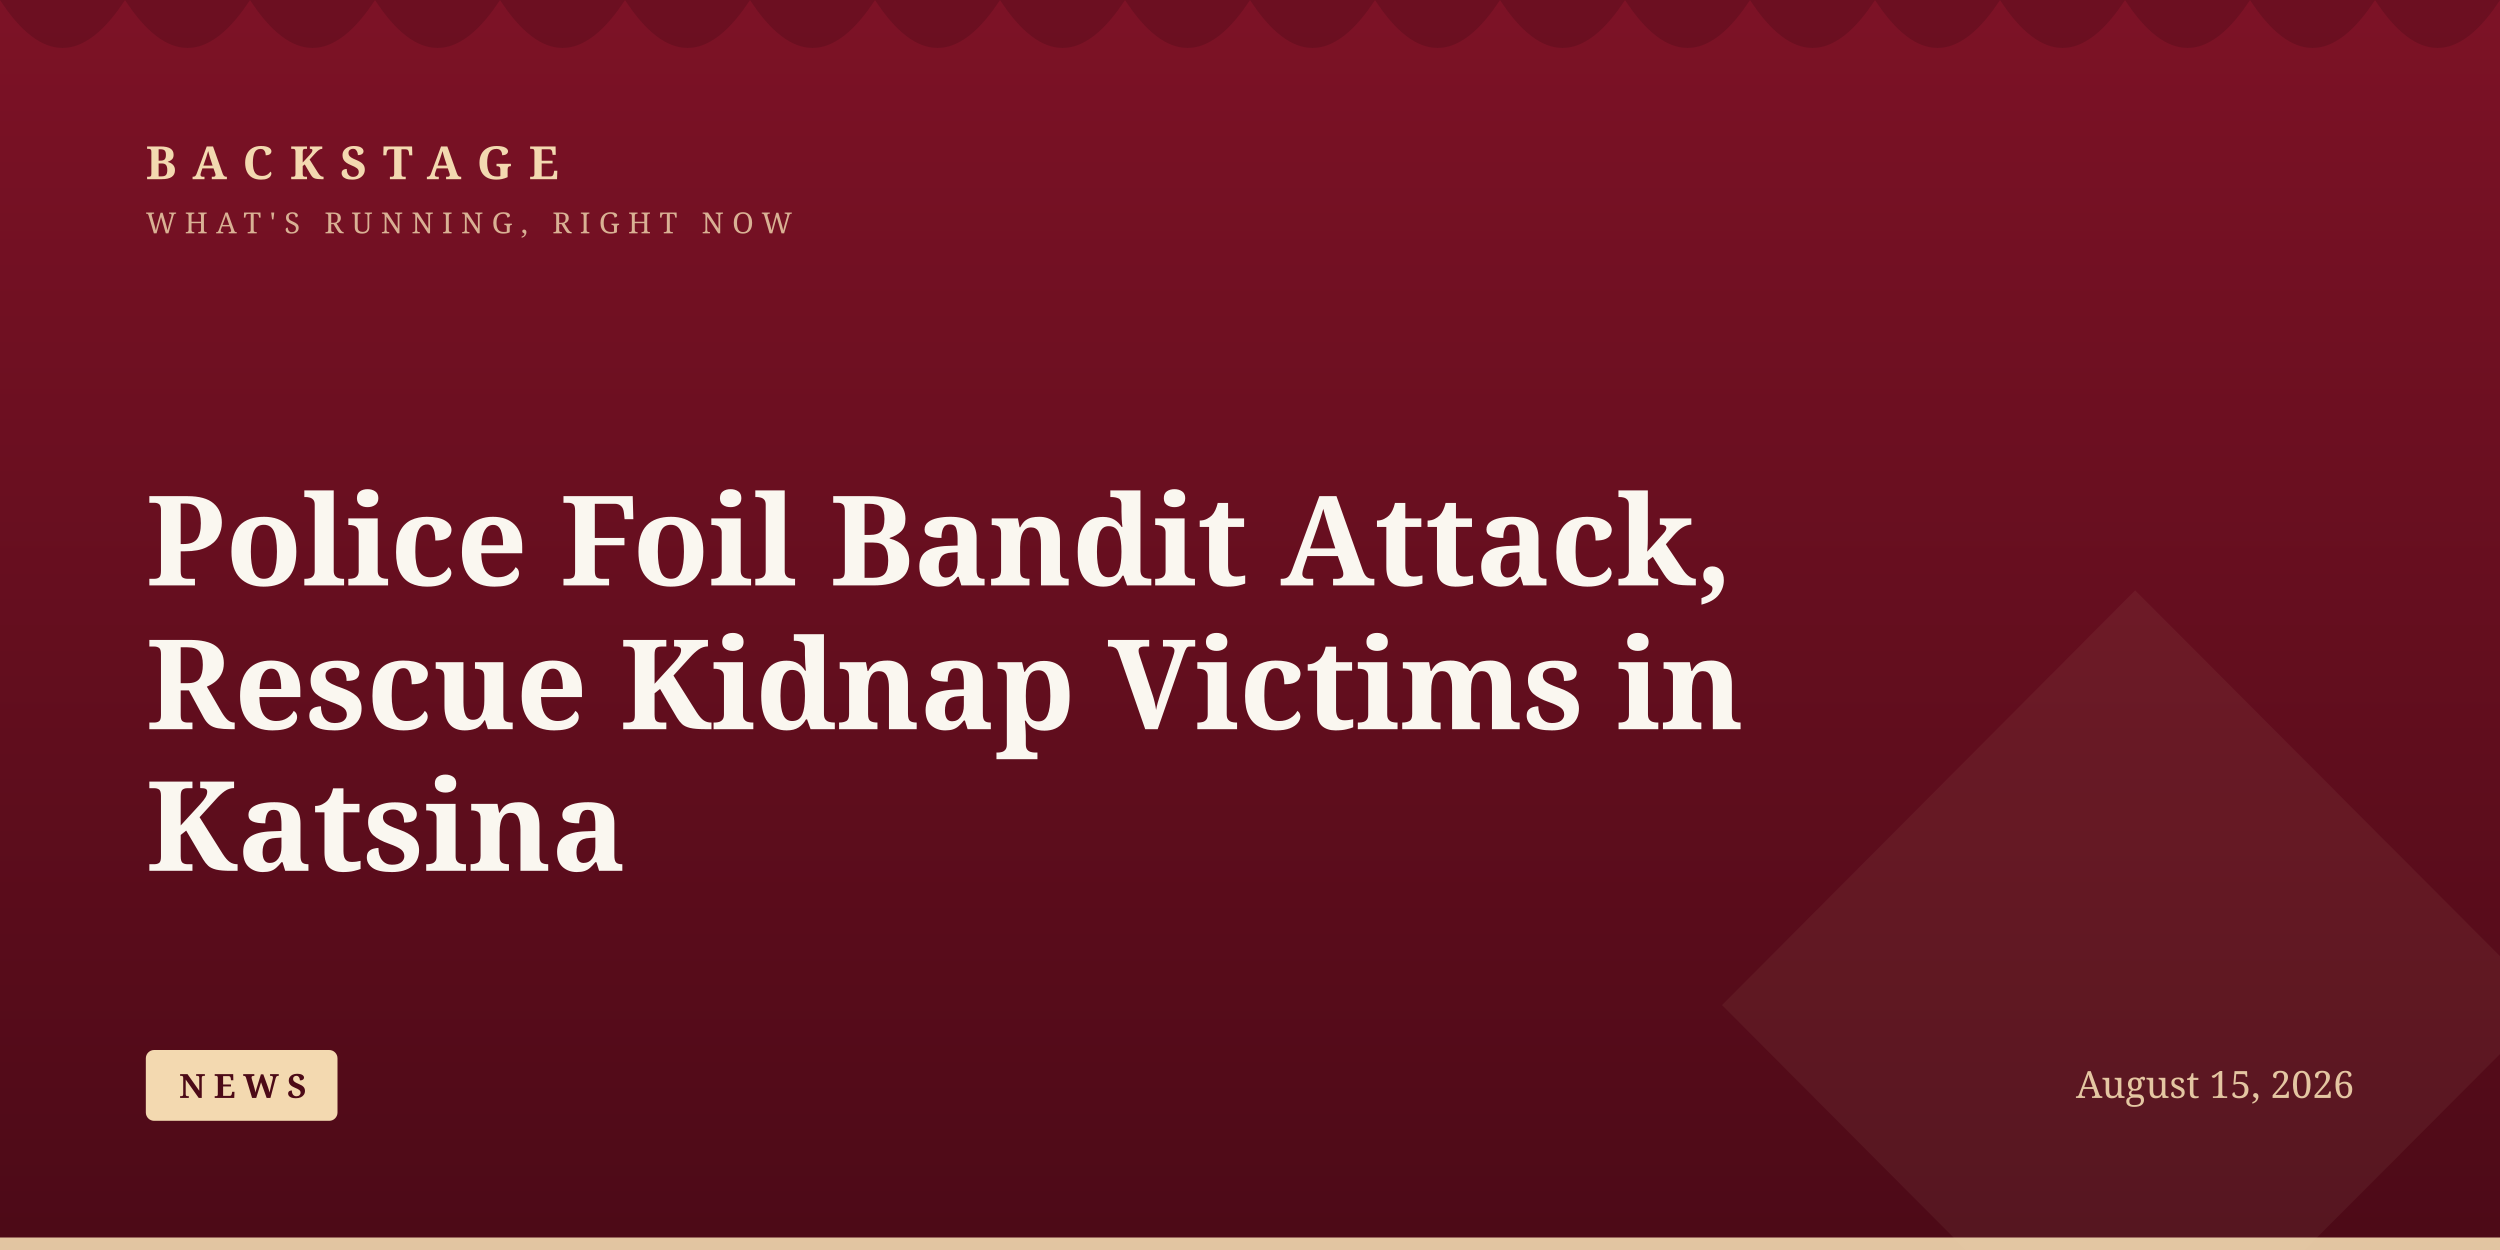
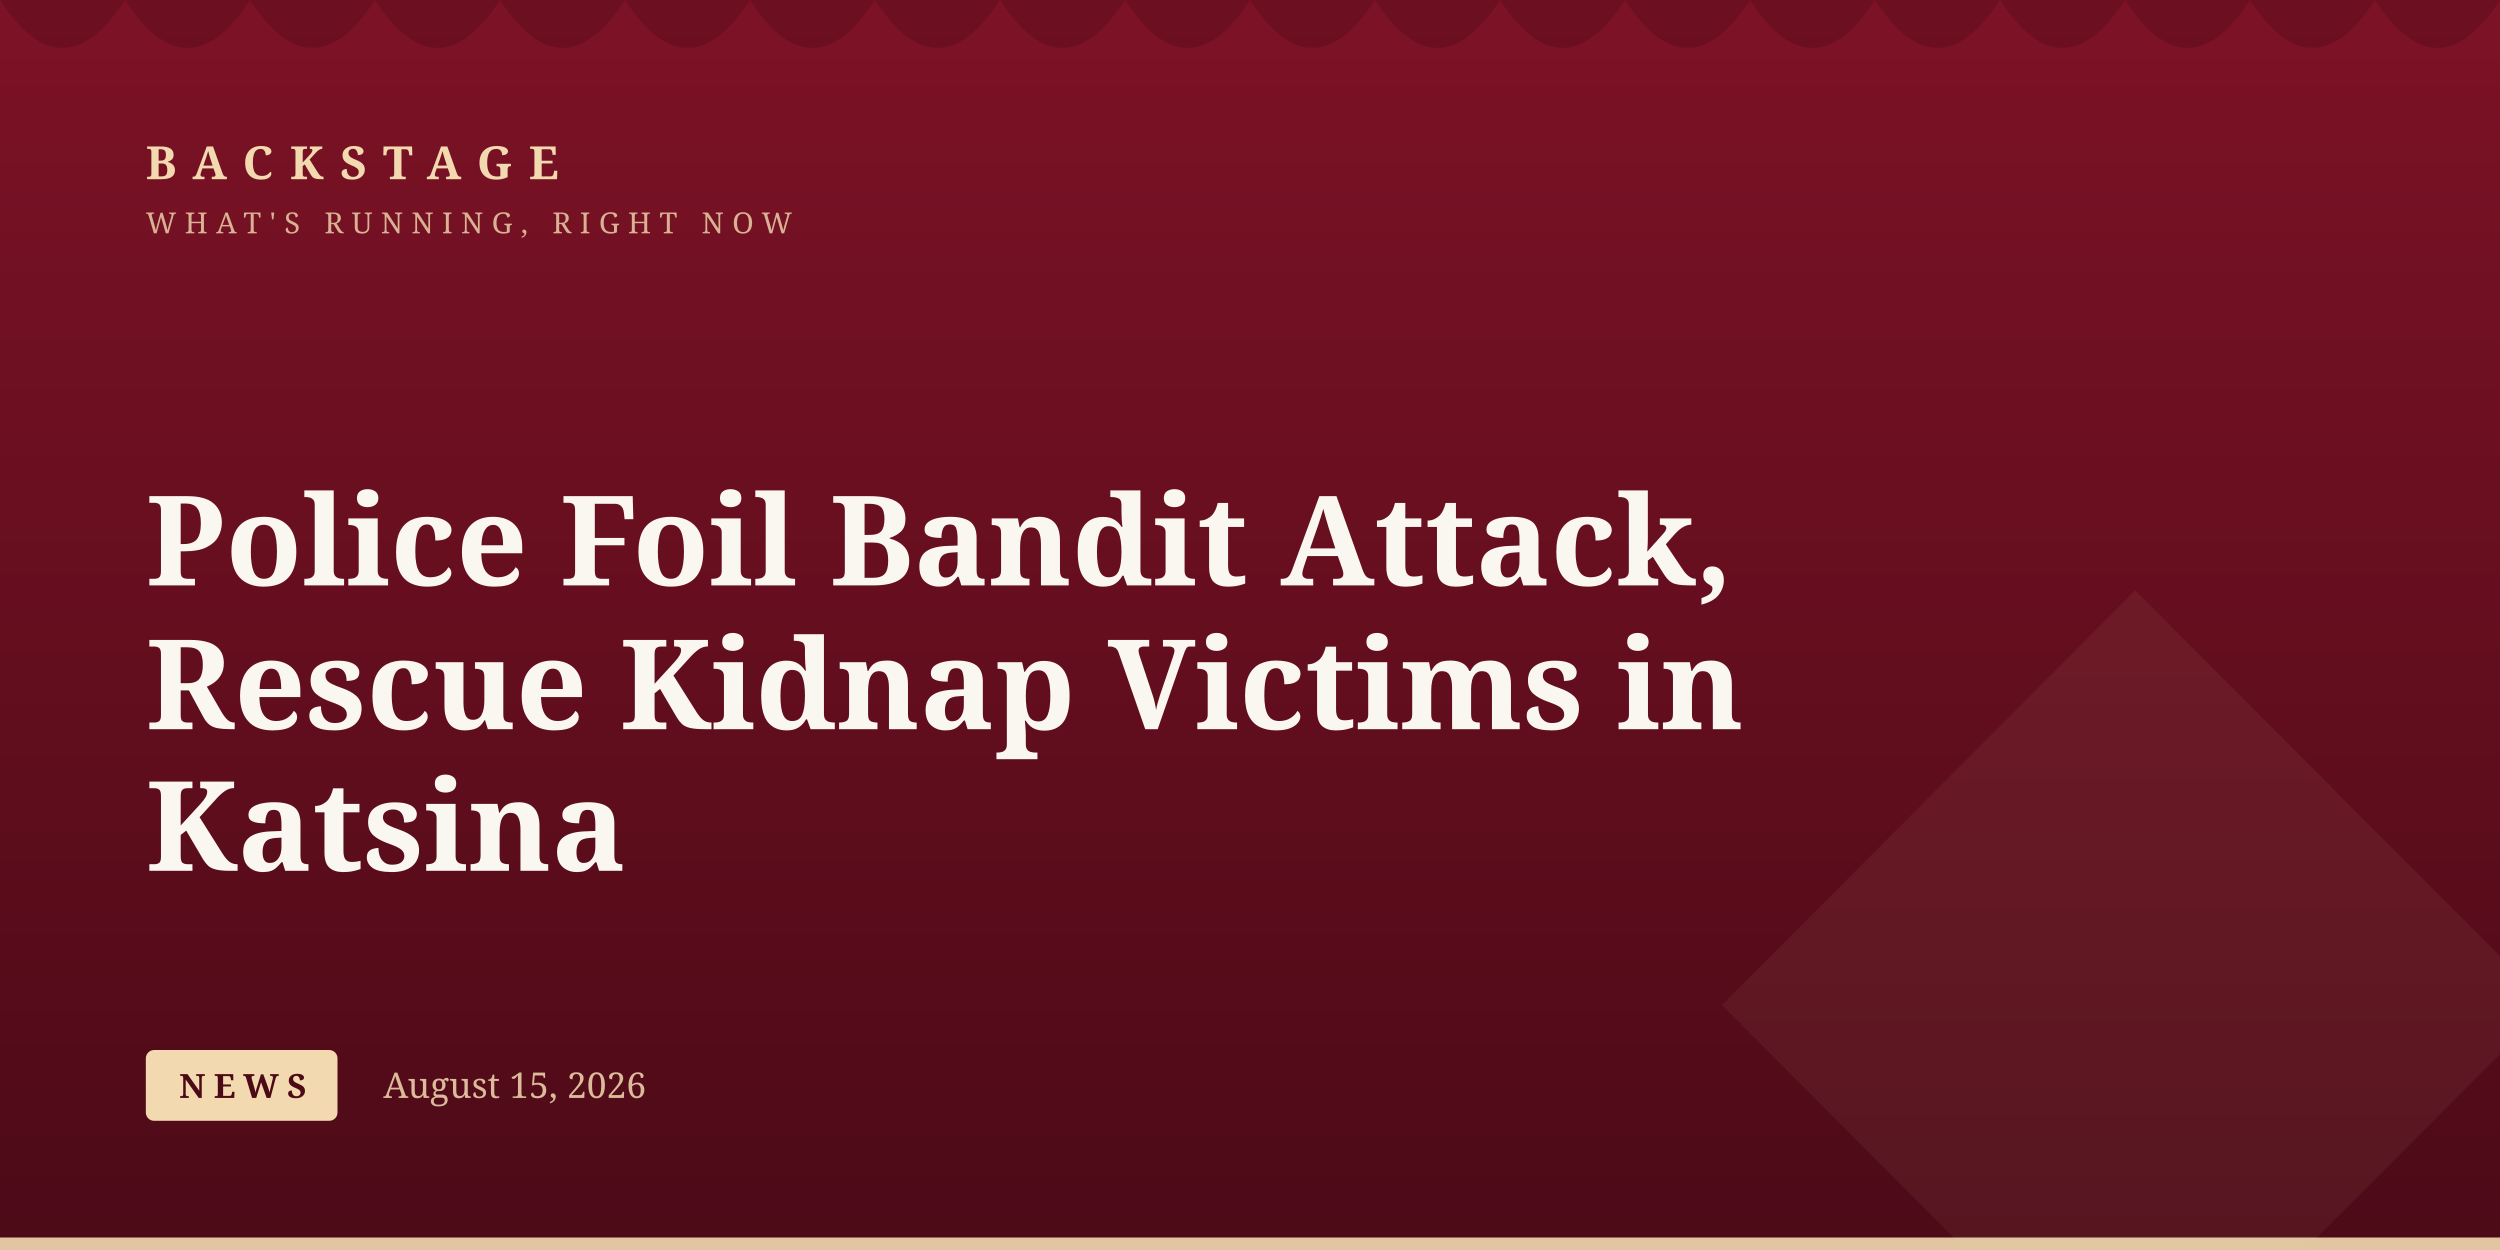
<svg xmlns="http://www.w3.org/2000/svg" viewBox="0 0 1200 600" width="1200" height="600" font-family="Georgia, 'Roboto Slab', serif">
  <defs>
    <linearGradient id="g" x1="0" y1="0" x2="0" y2="1">
      <stop offset="0" stop-color="#7D1226" />
      <stop offset="1" stop-color="#4c0a17" />
    </linearGradient>
  </defs>
  <rect width="1200" height="600" fill="url(#g)" />
  <path d="M 0 0 Q 30 46 60 0 Z" fill="#4c0a17" opacity="0.35" />
  <path d="M 60 0 Q 90 46 120 0 Z" fill="#4c0a17" opacity="0.35" />
  <path d="M 120 0 Q 150 46 180 0 Z" fill="#4c0a17" opacity="0.35" />
  <path d="M 180 0 Q 210 46 240 0 Z" fill="#4c0a17" opacity="0.35" />
  <path d="M 240 0 Q 270 46 300 0 Z" fill="#4c0a17" opacity="0.35" />
  <path d="M 300 0 Q 330 46 360 0 Z" fill="#4c0a17" opacity="0.35" />
  <path d="M 360 0 Q 390 46 420 0 Z" fill="#4c0a17" opacity="0.35" />
  <path d="M 420 0 Q 450 46 480 0 Z" fill="#4c0a17" opacity="0.35" />
  <path d="M 480 0 Q 510 46 540 0 Z" fill="#4c0a17" opacity="0.35" />
  <path d="M 540 0 Q 570 46 600 0 Z" fill="#4c0a17" opacity="0.35" />
  <path d="M 600 0 Q 630 46 660 0 Z" fill="#4c0a17" opacity="0.35" />
  <path d="M 660 0 Q 690 46 720 0 Z" fill="#4c0a17" opacity="0.35" />
  <path d="M 720 0 Q 750 46 780 0 Z" fill="#4c0a17" opacity="0.35" />
  <path d="M 780 0 Q 810 46 840 0 Z" fill="#4c0a17" opacity="0.35" />
  <path d="M 840 0 Q 870 46 900 0 Z" fill="#4c0a17" opacity="0.35" />
  <path d="M 900 0 Q 930 46 960 0 Z" fill="#4c0a17" opacity="0.35" />
  <path d="M 960 0 Q 990 46 1020 0 Z" fill="#4c0a17" opacity="0.35" />
  <path d="M 1020 0 Q 1050 46 1080 0 Z" fill="#4c0a17" opacity="0.35" />
  <path d="M 1080 0 Q 1110 46 1140 0 Z" fill="#4c0a17" opacity="0.35" />
  <path d="M 1140 0 Q 1170 46 1200 0 Z" fill="#4c0a17" opacity="0.35" />
  <text x="1025" y="470" font-size="520" fill="#f3d9b0" opacity="0.06" text-anchor="middle" dominant-baseline="middle">◆</text>
  <text x="70" y="86" font-size="22" letter-spacing="8" fill="#f3d9b0" font-weight="bold">BACKSTAGE</text>
  <text x="70" y="112" font-size="14" letter-spacing="4" fill="#f3d9b0" opacity="0.8">WHAT'S RUNNING, RIGHT NOW</text>
  <text font-size="60" font-weight="bold" fill="#faf7f0">
    <tspan x="70" y="281">Police Foil Bandit Attack,</tspan>
    <tspan x="70" y="350">Rescue Kidnap Victims in</tspan>
    <tspan x="70" y="418">Katsina</tspan>
  </text>
  <rect x="70" y="504" width="92" height="34" rx="4" fill="#f3d9b0" />
  <text x="86" y="527" font-size="16" letter-spacing="4" fill="#4c0a17" font-weight="bold">NEWS</text>
-   <text x="1130" y="527" font-size="18" fill="#f3d9b0" text-anchor="end" opacity="0.9">August 15, 2026</text>
+   <text x="184" y="527" font-size="17" fill="#f3d9b0" opacity="0.85">August 15, 2026</text>
  <rect x="0" y="594" width="1200" height="6" fill="#f3d9b0" opacity="0.9" />
</svg>
